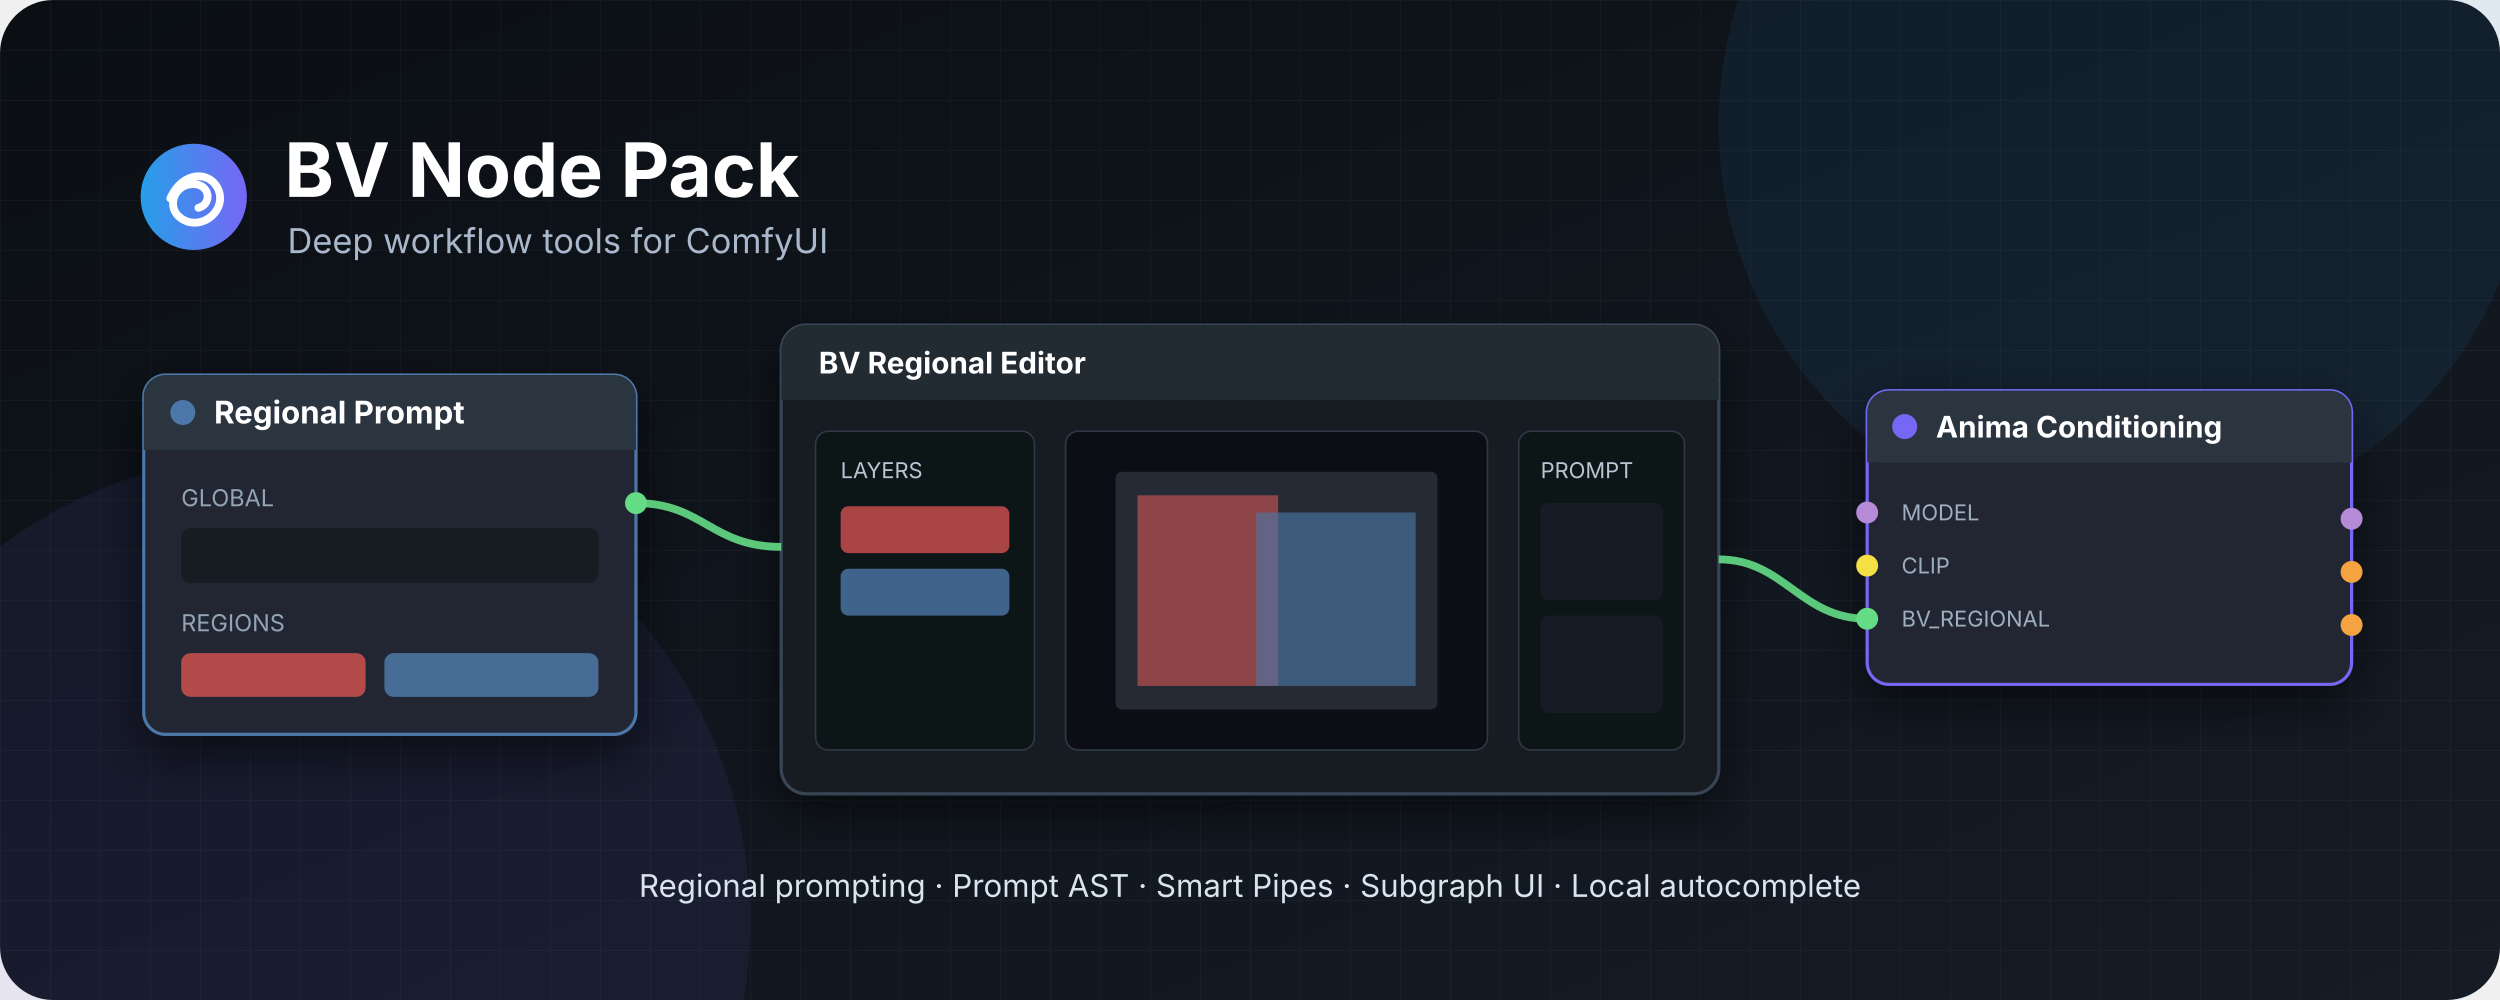
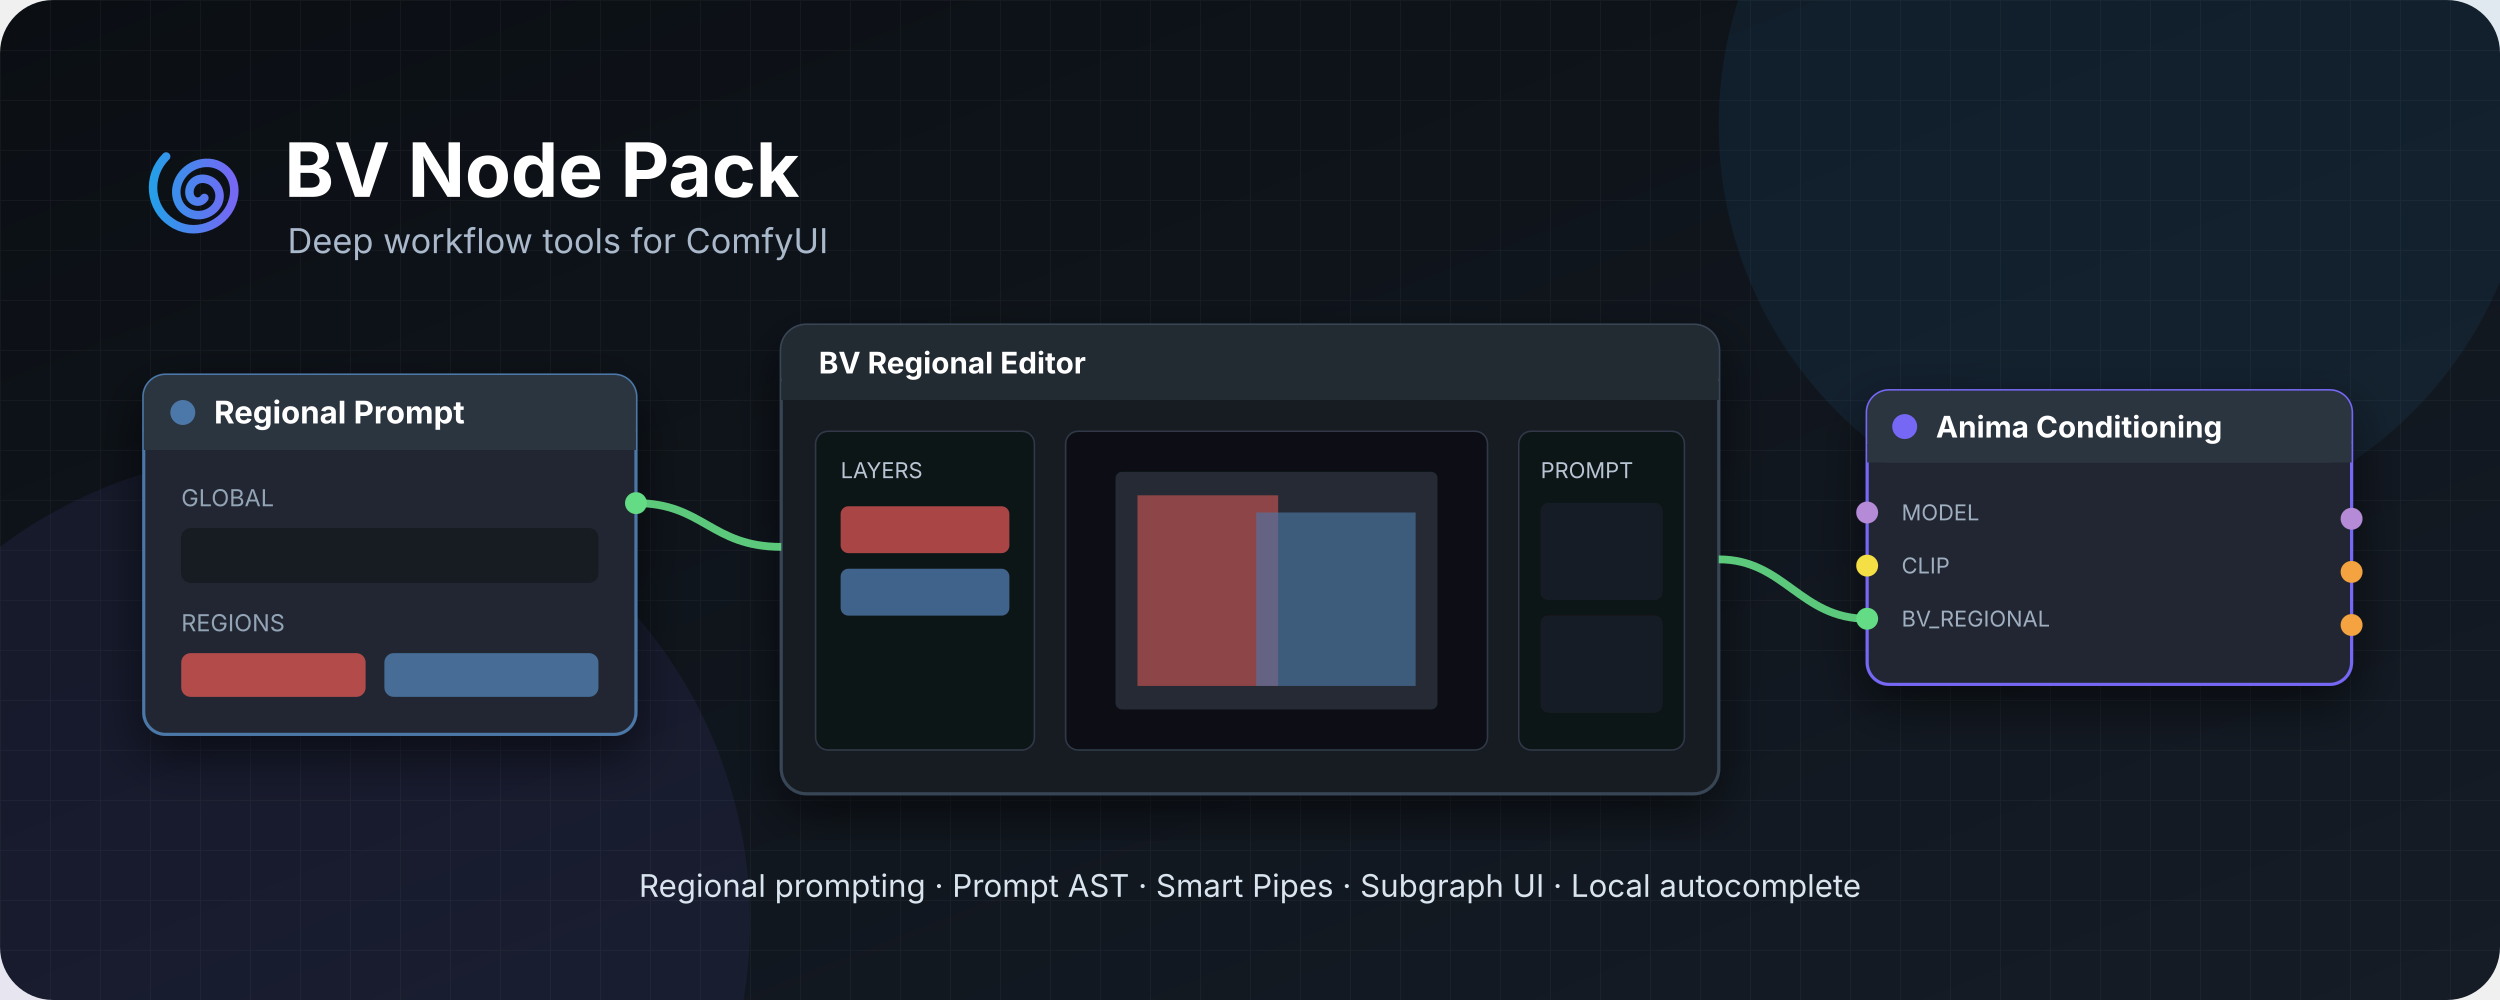
<svg xmlns="http://www.w3.org/2000/svg" width="1600" height="640" viewBox="0 0 1600 640" role="img" aria-labelledby="title desc">
  <defs>
    <linearGradient id="bg" x1="0" y1="0" x2="1" y2="1">
      <stop stop-color="#0b0f14" />
      <stop offset="1" stop-color="#151c26" />
    </linearGradient>
    <linearGradient id="accent" x1="0" y1="0" x2="1" y2="0">
      <stop stop-color="#269ee8" />
      <stop offset="1" stop-color="#7667f5" />
    </linearGradient>
    <pattern id="grid" width="32" height="32" patternUnits="userSpaceOnUse">
      <path d="M32 0H0V32" fill="none" stroke="#ffffff" stroke-opacity=".045" />
    </pattern>
    <filter id="shadow">
      <feDropShadow dx="0" dy="12" stdDeviation="16" flood-color="#000" flood-opacity=".55" />
    </filter>
  </defs>
  <rect width="1600" height="640" rx="34" fill="url(#bg)" />
  <rect width="1600" height="640" rx="34" fill="url(#grid)" />
  <circle cx="1360" cy="80" r="260" fill="#269ee8" opacity=".08" />
  <circle cx="180" cy="590" r="300" fill="#7667f5" opacity=".08" />
  <g font-family="Inter,Segoe UI,Arial,sans-serif">
    <g transform="translate(90 92)">
-       <circle cx="34" cy="34" r="34" fill="url(#accent)" />
-       <path d="M19 35c8-18 26-18 31-5 5 14-13 27-25 17-9-7-3-23 11-21 9 2 9 13 1 15" fill="none" stroke="#fff" stroke-width="5" stroke-linecap="round" />
+       <path d="M24 12C5 31 9 61 29 74C49 88 78 78 86 56C94 34 79 17 61 18C43 19 31 35 34 50C37 66 55 72 67 63C79 54 75 38 64 34C53 30 45 38 46 47C47 55 56 57 60 51" transform="scale(.68)" fill="none" stroke="url(#accent)" stroke-width="8" stroke-linecap="round" stroke-linejoin="round" />
      <text x="92" y="34" fill="#fff" font-size="48" font-weight="750">BV Node Pack</text>
      <text x="94" y="70" fill="#a9b8ca" font-size="22">Deep workflow tools for ComfyUI</text>
    </g>
    <g filter="url(#shadow)">
      <g transform="translate(92 240)">
        <rect width="315" height="230" rx="14" fill="#222831" stroke="#4c78a8" stroke-width="2" />
        <rect width="315" height="48" rx="14" fill="#2b3440" />
        <rect y="36" width="315" height="12" fill="#2b3440" />
        <circle cx="25" cy="24" r="8" fill="#4c78a8" />
        <text x="45" y="31" fill="#fff" font-size="20" font-weight="650">Regional Prompt</text>
        <text x="24" y="84" fill="#93a4b7" font-size="15">GLOBAL</text>
        <rect x="24" y="98" width="267" height="35" rx="6" fill="#151a20" />
        <text x="24" y="164" fill="#93a4b7" font-size="15">REGIONS</text>
        <rect x="24" y="178" width="118" height="28" rx="6" fill="#e45756" opacity=".75" />
        <rect x="154" y="178" width="137" height="28" rx="6" fill="#4c78a8" opacity=".85" />
        <circle cx="315" cy="82" r="7" fill="#64dc85" />
      </g>
      <g transform="translate(500 208)">
        <rect width="600" height="300" rx="16" fill="#181d24" stroke="#394555" stroke-width="2" />
        <rect width="600" height="48" rx="16" fill="#232a33" />
        <rect y="36" width="600" height="12" fill="#232a33" />
        <text x="24" y="31" fill="#fff" font-size="19" font-weight="650">BV Regional Editor</text>
        <rect x="22" y="68" width="140" height="204" rx="8" fill="#101419" stroke="#303946" />
        <text x="38" y="98" fill="#b8c5d3" font-size="14">LAYERS</text>
        <rect x="38" y="116" width="108" height="30" rx="5" fill="#e45756" opacity=".72" />
        <rect x="38" y="156" width="108" height="30" rx="5" fill="#4c78a8" opacity=".8" />
        <rect x="182" y="68" width="270" height="204" rx="8" fill="#0c1015" stroke="#303946" />
        <rect x="214" y="94" width="206" height="152" rx="4" fill="#252c34" />
        <rect x="228" y="109" width="90" height="122" fill="#e45756" opacity=".55" />
        <rect x="304" y="120" width="102" height="111" fill="#4c78a8" opacity=".62" />
        <rect x="472" y="68" width="106" height="204" rx="8" fill="#101419" stroke="#303946" />
        <text x="486" y="98" fill="#b8c5d3" font-size="14">PROMPT</text>
        <rect x="486" y="114" width="78" height="62" rx="5" fill="#191f27" />
        <rect x="486" y="186" width="78" height="62" rx="5" fill="#191f27" />
      </g>
      <g transform="translate(1195 250)">
        <rect width="310" height="188" rx="14" fill="#222831" stroke="#7667f5" stroke-width="2" />
        <rect width="310" height="46" rx="14" fill="#2b3440" />
        <rect y="34" width="310" height="12" fill="#2b3440" />
        <circle cx="24" cy="23" r="8" fill="#7667f5" />
        <text x="44" y="30" fill="#fff" font-size="19" font-weight="650">Anima Conditioning</text>
        <text x="22" y="83" fill="#9faec0" font-size="14">MODEL</text>
        <circle cx="0" cy="78" r="7" fill="#b58bd8" />
        <text x="22" y="117" fill="#9faec0" font-size="14">CLIP</text>
        <circle cx="0" cy="112" r="7" fill="#f4df45" />
        <text x="22" y="151" fill="#9faec0" font-size="14">BV_REGIONAL</text>
        <circle cx="0" cy="146" r="7" fill="#64dc85" />
        <circle cx="310" cy="82" r="7" fill="#b58bd8" />
        <circle cx="310" cy="116" r="7" fill="#f4a340" />
        <circle cx="310" cy="150" r="7" fill="#f4a340" />
      </g>
    </g>
    <path d="M407 322C450 322 455 350 500 350" fill="none" stroke="#64dc85" stroke-width="5" opacity=".9" />
    <path d="M1100 358C1142 358 1152 396 1195 396" fill="none" stroke="#64dc85" stroke-width="5" opacity=".9" />
    <text x="800" y="574" text-anchor="middle" fill="#d9e4ef" font-size="20">Regional prompting · Prompt AST · Smart Pipes · Subgraph UI · Local autocomplete</text>
  </g>
</svg>
